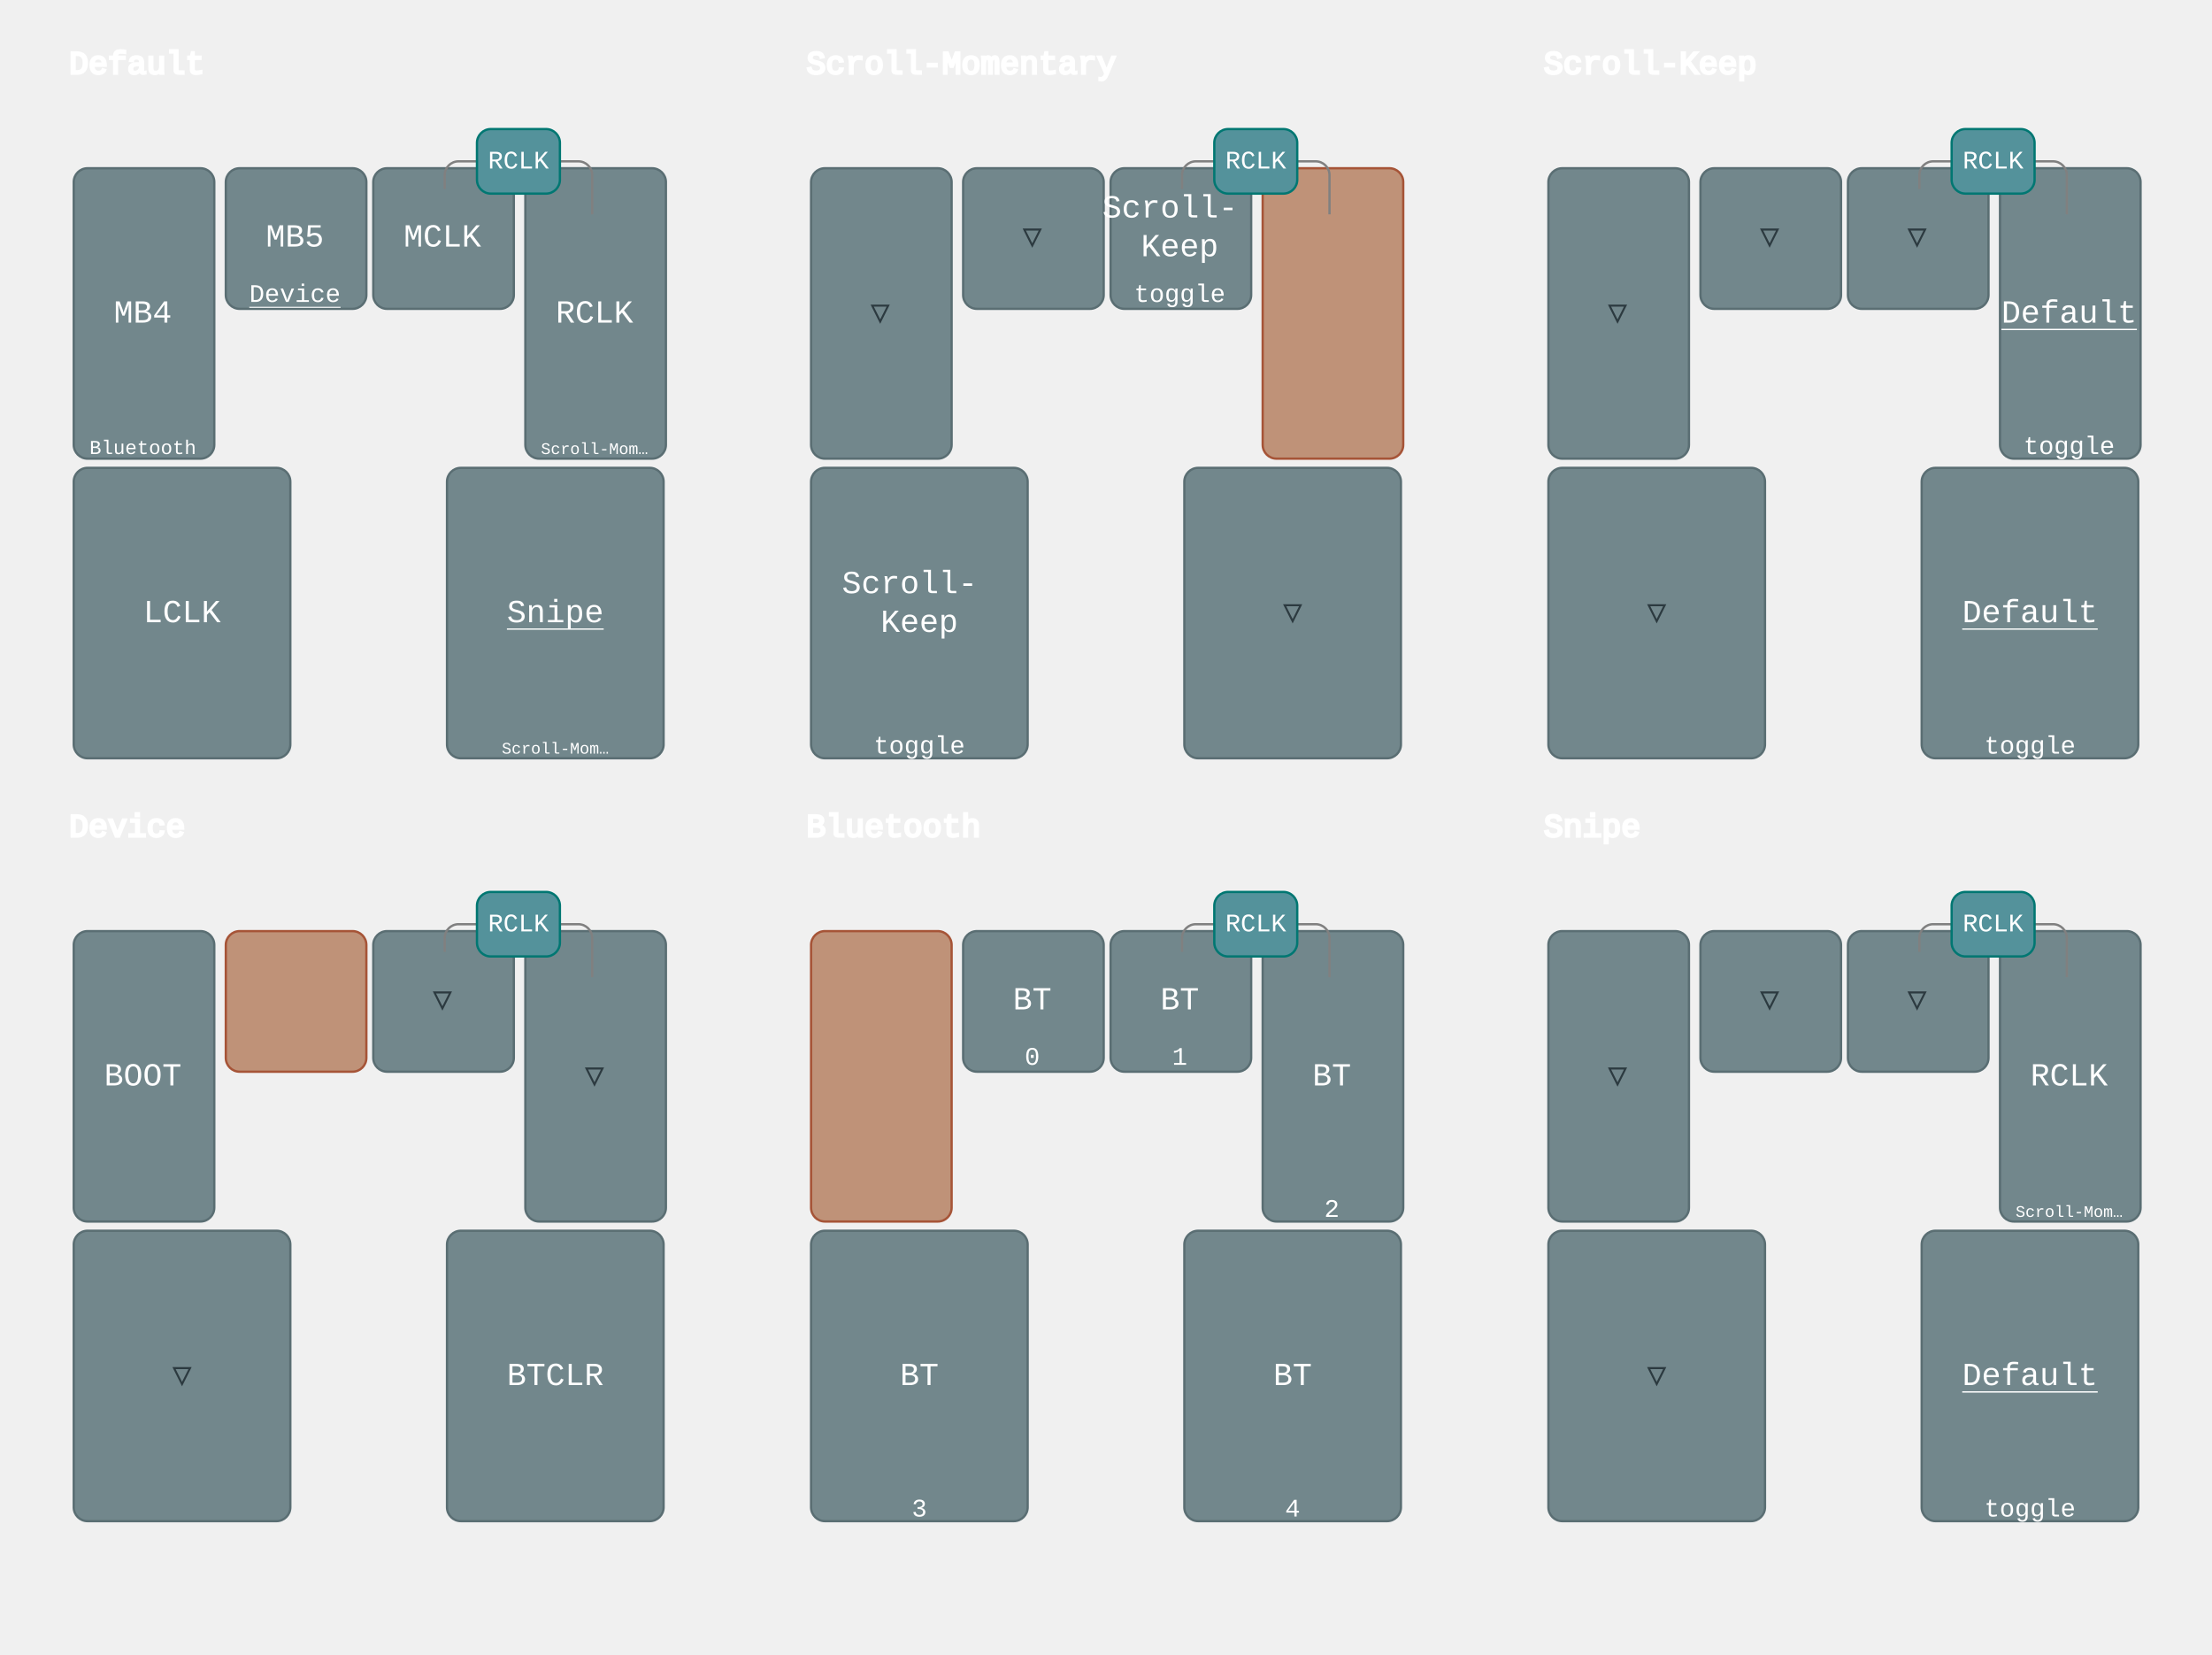
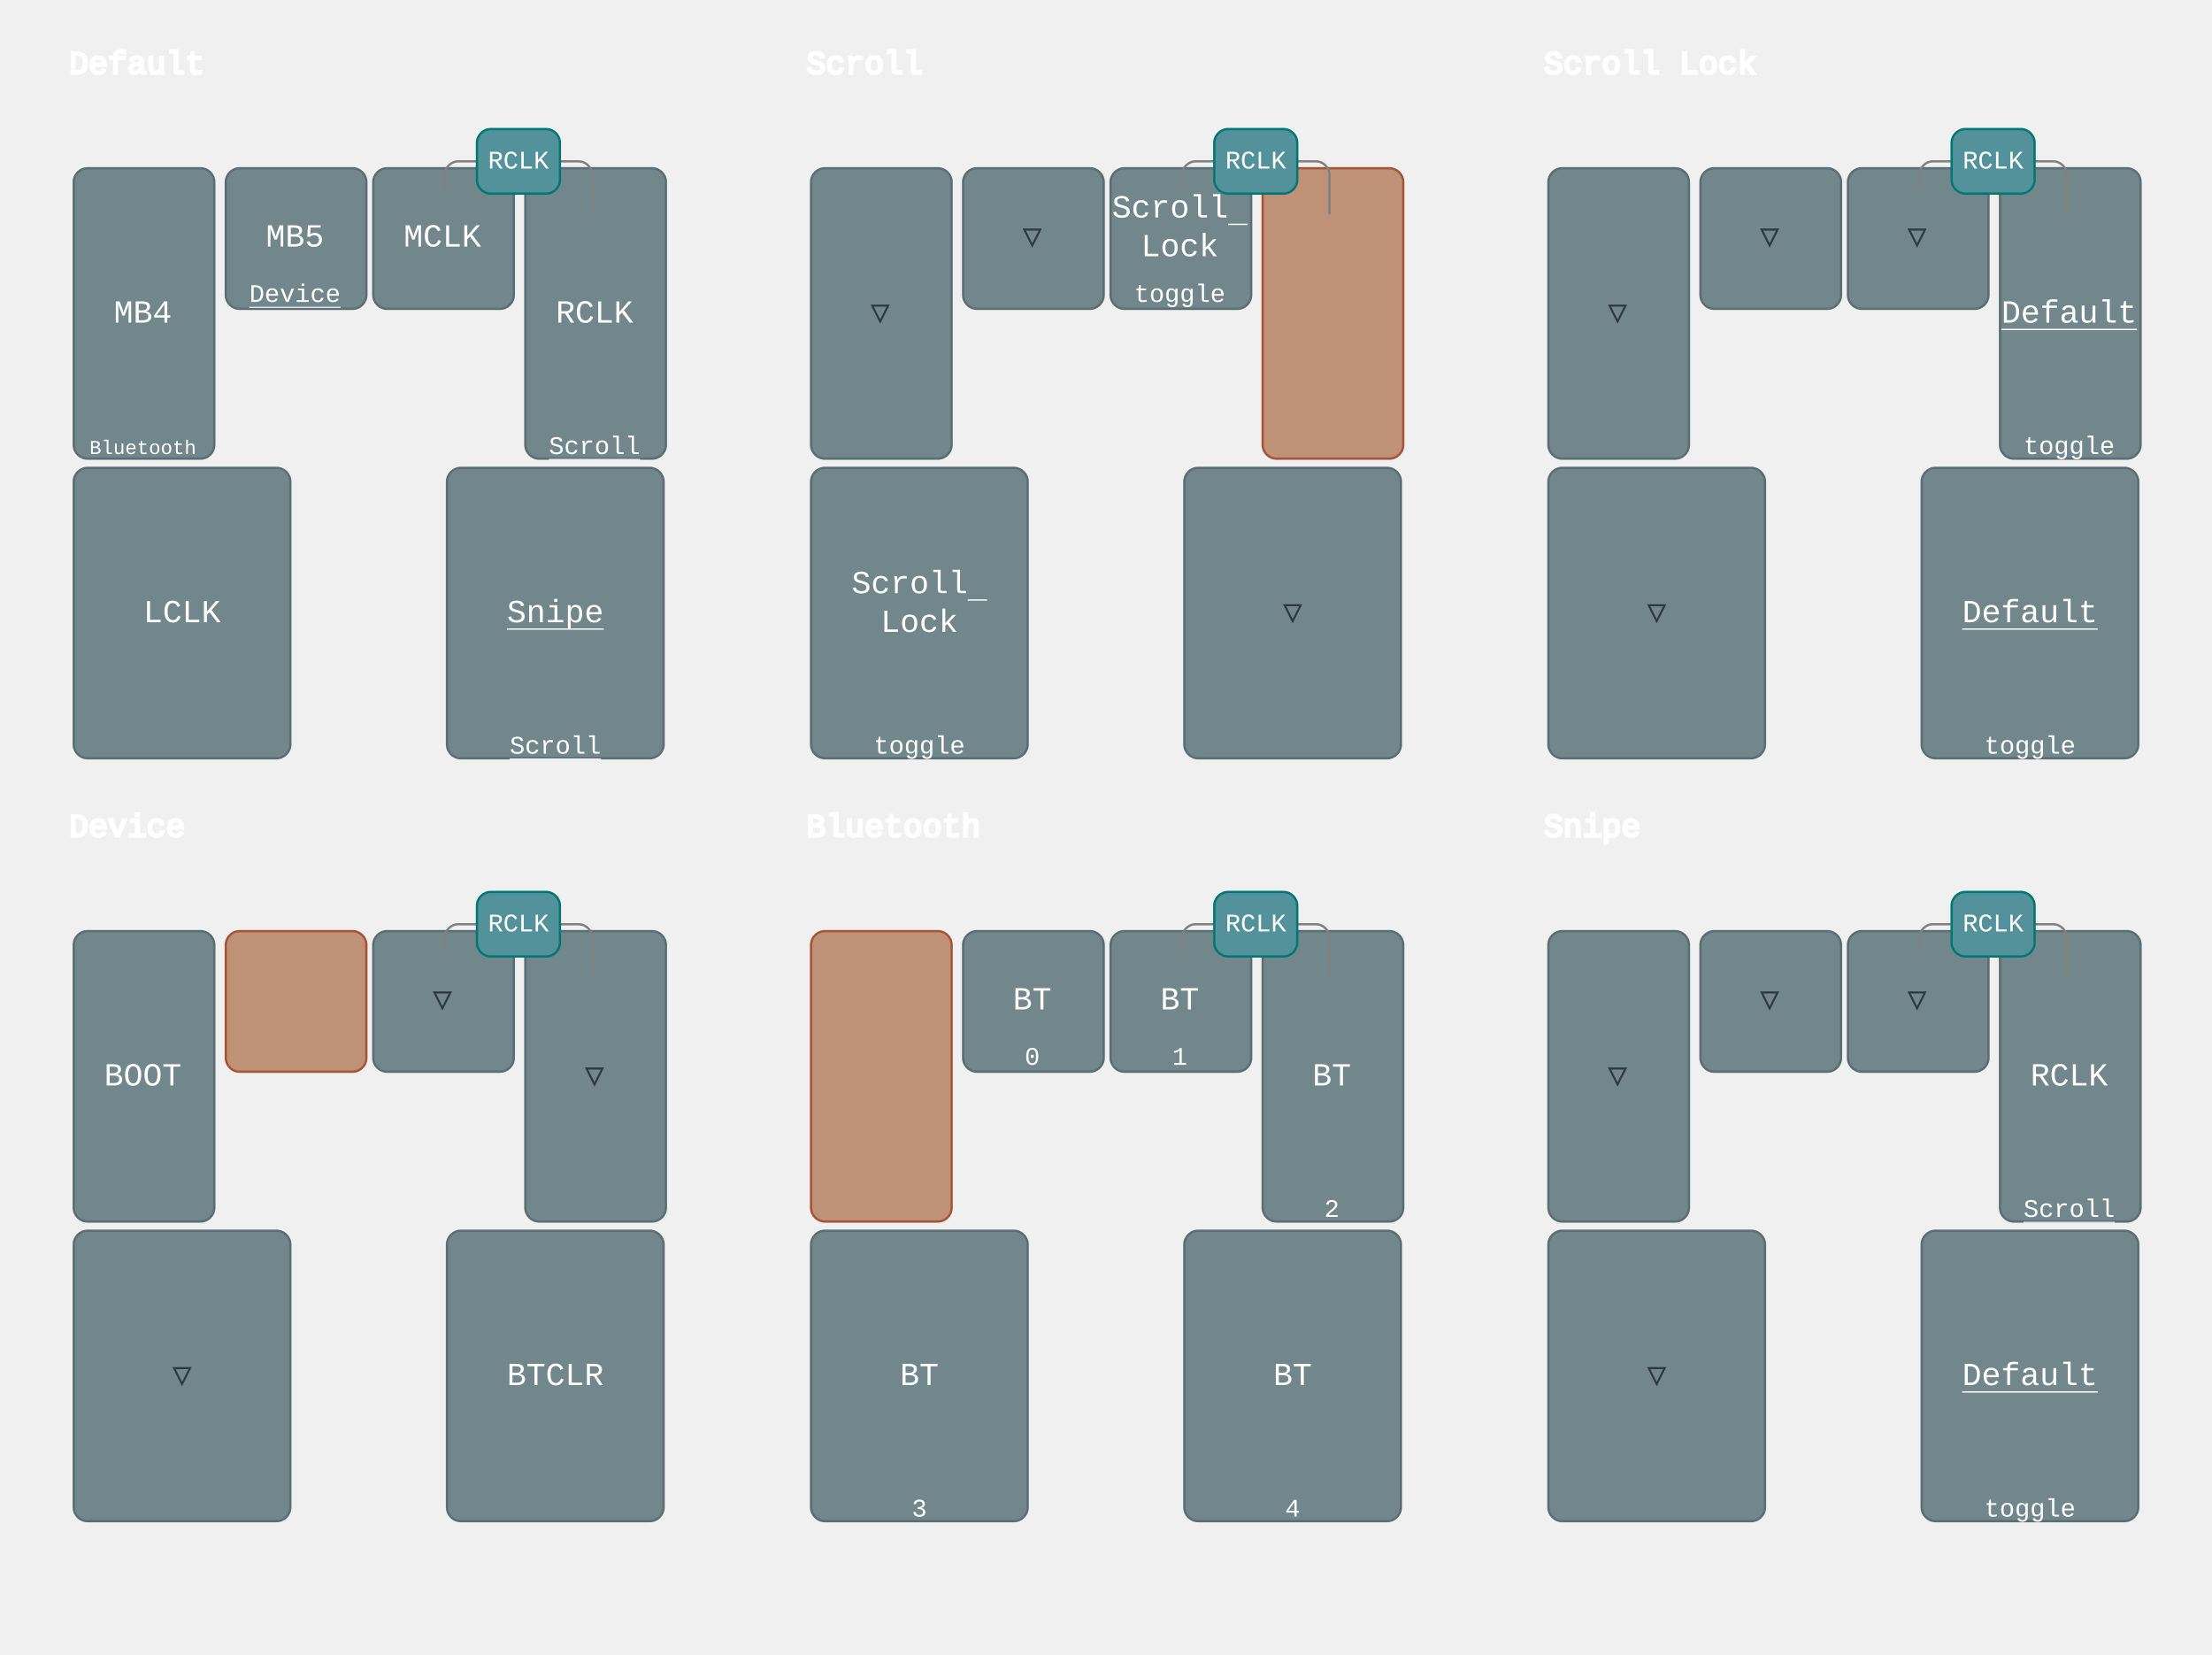
<svg xmlns="http://www.w3.org/2000/svg" width="960" height="718" viewBox="0 0 960 718" class="keymap">
  <style>svg path {
    fill: inherit;
}
svg.keymap {
    font-family: Menlo,SFMono-Regular,Consolas,Liberation Mono,monospace;
    font-size: 14px;
    font-kerning: normal;
    text-rendering: optimizeLegibility;
    fill: #FFF;
    background: #141F26;
}
rect.key {
    fill: #72878C;
    stroke: #5A6E73;
    stroke-width: 1;
}
rect.side {
    filter: brightness(90%);
}
rect.combo, rect.combo-separate {
    fill: #54929b;
    stroke: #007772;
}
rect.held, rect.combo.held {
    stroke: #A65437;
    fill: #BF9278;
}
rect.ghost, rect.combo.ghost {
    stroke-dasharray: 4, 4;
    stroke-width: 2;
}
text {
    text-anchor: middle;
    dominant-baseline: middle;
}
text.label {
    text-anchor: start;
    stroke: white;
    paint-order: stroke;
}
text.combo, text.hold, text.shifted, text.left, text.right, text.tl, text.tr, text.bl, text.br {
    font-size: 11px;
}
text.hold, text.bl, text.br {
    text-anchor: middle;
    dominant-baseline: auto;
}
text.shifted, text.tl, text.tr {
    text-anchor: middle;
    dominant-baseline: hanging;
}
text.left, text.tl, text.bl {
    text-anchor: start;
}
text.right, text.tr, text.br {
    text-anchor: end;
}
text.layer-activator {
    text-decoration: underline;
}
text.combo.hold, text.combo.shifted, text.combo.left, text.combo.right {
    font-size: 8px;
}
text.trans {
    fill: #2C3A40;
}
path.combo {
    stroke-width: 1;
    stroke: gray;
    fill: none;
}
.icon-tabler &gt; path {
    fill: inherit;
    stroke: inherit;
    stroke-width: 2;
}
.icon-tabler &gt; path[stroke="none"][fill="none"] {
    visibility: hidden;
}</style>
  <g transform="translate(30, 0)" class="layer-Default">
    <text x="0" y="28" class="label" id="Default">Default</text>
    <g transform="translate(0, 71)">
      <g transform="translate(32, 65)" class="key keypos-0">
        <rect rx="6" ry="6" x="-30" y="-63" width="61" height="126" class="key" />
        <text x="0" y="0" class="key tap">MB4</text>
        <a href="#Bluetooth">
          <text x="0" y="61" class="key hold layer-activator">
            <tspan style="font-size: 78%">Bluetooth</tspan>
          </text>
        </a>
      </g>
      <g transform="translate(98, 32)" class="key keypos-1">
        <rect rx="6" ry="6" x="-30" y="-30" width="61" height="61" class="key" />
        <text x="0" y="0" class="key tap">MB5</text>
        <a href="#Device">
          <text x="0" y="28" class="key hold layer-activator">Device</text>
        </a>
      </g>
      <g transform="translate(162, 32)" class="key keypos-2">
        <rect rx="6" ry="6" x="-30" y="-30" width="61" height="61" class="key" />
        <text x="0" y="0" class="key tap">MCLK</text>
      </g>
      <g transform="translate(228, 65)" class="key keypos-3">
        <rect rx="6" ry="6" x="-30" y="-63" width="61" height="126" class="key" />
        <text x="0" y="0" class="key tap">RCLK</text>
-         <a href="#Scroll-Momentary">
-           <text x="0" y="61" class="key hold layer-activator">
-             <tspan style="font-size: 64%">Scroll-Mom…</tspan>
-           </text>
+         <a href="#Scroll">
+           <text x="0" y="61" class="key hold layer-activator">Scroll</text>
        </a>
      </g>
      <g transform="translate(49, 195)" class="key keypos-4">
        <rect rx="6" ry="6" x="-47" y="-63" width="94" height="126" class="key" />
        <text x="0" y="0" class="key tap">LCLK</text>
      </g>
      <g transform="translate(211, 195)" class="key keypos-5">
        <rect rx="6" ry="6" x="-47" y="-63" width="94" height="126" class="key" />
        <a href="#Snipe">
          <text x="0" y="0" class="key tap layer-activator">Snipe</text>
        </a>
-         <a href="#Scroll-Momentary">
-           <text x="0" y="61" class="key hold layer-activator">
-             <tspan style="font-size: 64%">Scroll-Mom…</tspan>
-           </text>
-         </a>
-       </g>
-       <g class="combo combopos-0">
-         <path d="M195,-1 h-26 a6.0,6.0 0 0 0 -6.0,6.0 v6" class="combo" />
-         <path d="M195,-1 h26 a6.0,6.0 0 0 1 6.0,6.0 v17" class="combo" />
-         <rect rx="6" ry="6" x="177" y="-15" width="36" height="28" class="combo" />
-         <text x="195" y="-1" class="combo tap">RCLK</text>
-       </g>
-     </g>
-   </g>
-   <g transform="translate(350, 0)" class="layer-Scroll-Momentary">
-     <text x="0" y="28" class="label" id="Scroll-Momentary">Scroll-Momentary</text>
+         <a href="#Scroll">
+           <text x="0" y="61" class="key hold layer-activator">Scroll</text>
+         </a>
+       </g>
+       <g class="combo combopos-0">
+         <path d="M195,-1 h-26 a6.0,6.0 0 0 0 -6.0,6.0 v6" class="combo" />
+         <path d="M195,-1 h26 a6.0,6.0 0 0 1 6.0,6.0 v17" class="combo" />
+         <rect rx="6" ry="6" x="177" y="-15" width="36" height="28" class="combo" />
+         <text x="195" y="-1" class="combo tap">RCLK</text>
+       </g>
+     </g>
+   </g>
+   <g transform="translate(350, 0)" class="layer-Scroll">
+     <text x="0" y="28" class="label" id="Scroll">Scroll</text>
    <g transform="translate(0, 71)">
      <g transform="translate(32, 65)" class="key trans keypos-0">
        <rect rx="6" ry="6" x="-30" y="-63" width="61" height="126" class="key trans" />
        <text x="0" y="0" class="key trans tap">▽</text>
      </g>
      <g transform="translate(98, 32)" class="key trans keypos-1">
        <rect rx="6" ry="6" x="-30" y="-30" width="61" height="61" class="key trans" />
        <text x="0" y="0" class="key trans tap">▽</text>
      </g>
      <g transform="translate(162, 32)" class="key keypos-2">
        <rect rx="6" ry="6" x="-30" y="-30" width="61" height="61" class="key" />
-         <text x="0" y="0" class="key tap">
-           <tspan x="0" dy="-0.9em">Scroll-</tspan>
-           <tspan x="0" dy="1.2em">Keep</tspan>
-         </text>
+         <a href="#Scroll-Lock">
+           <text x="0" y="0" class="key tap layer-activator">
+             <tspan x="0" dy="-0.9em">Scroll</tspan>
+             <tspan x="0" dy="1.2em">Lock</tspan>
+           </text>
+         </a>
        <text x="0" y="28" class="key hold">toggle</text>
      </g>
      <g transform="translate(228, 65)" class="key held keypos-3">
        <rect rx="6" ry="6" x="-30" y="-63" width="61" height="126" class="key held" />
      </g>
      <g transform="translate(49, 195)" class="key keypos-4">
        <rect rx="6" ry="6" x="-47" y="-63" width="94" height="126" class="key" />
-         <text x="0" y="0" class="key tap">
-           <tspan x="0" dy="-0.9em">Scroll-</tspan>
-           <tspan x="0" dy="1.2em">Keep</tspan>
-         </text>
+         <a href="#Scroll-Lock">
+           <text x="0" y="0" class="key tap layer-activator">
+             <tspan x="0" dy="-0.9em">Scroll</tspan>
+             <tspan x="0" dy="1.2em">Lock</tspan>
+           </text>
+         </a>
        <text x="0" y="61" class="key hold">toggle</text>
      </g>
      <g transform="translate(211, 195)" class="key trans keypos-5">
        <rect rx="6" ry="6" x="-47" y="-63" width="94" height="126" class="key trans" />
        <text x="0" y="0" class="key trans tap">▽</text>
      </g>
      <g class="combo combopos-0">
        <path d="M195,-1 h-26 a6.0,6.0 0 0 0 -6.0,6.0 v6" class="combo" />
        <path d="M195,-1 h26 a6.0,6.0 0 0 1 6.0,6.0 v17" class="combo" />
        <rect rx="6" ry="6" x="177" y="-15" width="36" height="28" class="combo" />
        <text x="195" y="-1" class="combo tap">RCLK</text>
      </g>
    </g>
  </g>
-   <g transform="translate(670, 0)" class="layer-Scroll-Keep">
-     <text x="0" y="28" class="label" id="Scroll-Keep">Scroll-Keep</text>
+   <g transform="translate(670, 0)" class="layer-Scroll Lock">
+     <text x="0" y="28" class="label" id="Scroll-Lock">Scroll Lock</text>
    <g transform="translate(0, 71)">
      <g transform="translate(32, 65)" class="key trans keypos-0">
        <rect rx="6" ry="6" x="-30" y="-63" width="61" height="126" class="key trans" />
        <text x="0" y="0" class="key trans tap">▽</text>
      </g>
      <g transform="translate(98, 32)" class="key trans keypos-1">
        <rect rx="6" ry="6" x="-30" y="-30" width="61" height="61" class="key trans" />
        <text x="0" y="0" class="key trans tap">▽</text>
      </g>
      <g transform="translate(162, 32)" class="key trans keypos-2">
        <rect rx="6" ry="6" x="-30" y="-30" width="61" height="61" class="key trans" />
        <text x="0" y="0" class="key trans tap">▽</text>
      </g>
      <g transform="translate(228, 65)" class="key keypos-3">
        <rect rx="6" ry="6" x="-30" y="-63" width="61" height="126" class="key" />
        <a href="#Default">
          <text x="0" y="0" class="key tap layer-activator">Default</text>
        </a>
        <text x="0" y="61" class="key hold">toggle</text>
      </g>
      <g transform="translate(49, 195)" class="key trans keypos-4">
        <rect rx="6" ry="6" x="-47" y="-63" width="94" height="126" class="key trans" />
        <text x="0" y="0" class="key trans tap">▽</text>
      </g>
      <g transform="translate(211, 195)" class="key keypos-5">
        <rect rx="6" ry="6" x="-47" y="-63" width="94" height="126" class="key" />
        <a href="#Default">
          <text x="0" y="0" class="key tap layer-activator">Default</text>
        </a>
        <text x="0" y="61" class="key hold">toggle</text>
      </g>
      <g class="combo combopos-0">
        <path d="M195,-1 h-26 a6.0,6.0 0 0 0 -6.0,6.0 v6" class="combo" />
        <path d="M195,-1 h26 a6.0,6.0 0 0 1 6.0,6.0 v17" class="combo" />
        <rect rx="6" ry="6" x="177" y="-15" width="36" height="28" class="combo" />
        <text x="195" y="-1" class="combo tap">RCLK</text>
      </g>
    </g>
  </g>
  <g transform="translate(30, 331)" class="layer-Device">
    <text x="0" y="28" class="label" id="Device">Device</text>
    <g transform="translate(0, 71)">
      <g transform="translate(32, 65)" class="key keypos-0">
        <rect rx="6" ry="6" x="-30" y="-63" width="61" height="126" class="key" />
        <text x="0" y="0" class="key tap">BOOT</text>
      </g>
      <g transform="translate(98, 32)" class="key held keypos-1">
        <rect rx="6" ry="6" x="-30" y="-30" width="61" height="61" class="key held" />
      </g>
      <g transform="translate(162, 32)" class="key trans keypos-2">
        <rect rx="6" ry="6" x="-30" y="-30" width="61" height="61" class="key trans" />
        <text x="0" y="0" class="key trans tap">▽</text>
      </g>
      <g transform="translate(228, 65)" class="key trans keypos-3">
        <rect rx="6" ry="6" x="-30" y="-63" width="61" height="126" class="key trans" />
        <text x="0" y="0" class="key trans tap">▽</text>
      </g>
      <g transform="translate(49, 195)" class="key trans keypos-4">
        <rect rx="6" ry="6" x="-47" y="-63" width="94" height="126" class="key trans" />
        <text x="0" y="0" class="key trans tap">▽</text>
      </g>
      <g transform="translate(211, 195)" class="key keypos-5">
        <rect rx="6" ry="6" x="-47" y="-63" width="94" height="126" class="key" />
        <text x="0" y="0" class="key tap">BTCLR</text>
      </g>
      <g class="combo combopos-0">
        <path d="M195,-1 h-26 a6.0,6.0 0 0 0 -6.0,6.0 v6" class="combo" />
        <path d="M195,-1 h26 a6.0,6.0 0 0 1 6.0,6.0 v17" class="combo" />
        <rect rx="6" ry="6" x="177" y="-15" width="36" height="28" class="combo" />
        <text x="195" y="-1" class="combo tap">RCLK</text>
      </g>
    </g>
  </g>
  <g transform="translate(350, 331)" class="layer-Bluetooth">
    <text x="0" y="28" class="label" id="Bluetooth">Bluetooth</text>
    <g transform="translate(0, 71)">
      <g transform="translate(32, 65)" class="key held keypos-0">
        <rect rx="6" ry="6" x="-30" y="-63" width="61" height="126" class="key held" />
      </g>
      <g transform="translate(98, 32)" class="key keypos-1">
        <rect rx="6" ry="6" x="-30" y="-30" width="61" height="61" class="key" />
        <text x="0" y="0" class="key tap">BT</text>
        <text x="0" y="28" class="key hold">0</text>
      </g>
      <g transform="translate(162, 32)" class="key keypos-2">
        <rect rx="6" ry="6" x="-30" y="-30" width="61" height="61" class="key" />
        <text x="0" y="0" class="key tap">BT</text>
        <text x="0" y="28" class="key hold">1</text>
      </g>
      <g transform="translate(228, 65)" class="key keypos-3">
        <rect rx="6" ry="6" x="-30" y="-63" width="61" height="126" class="key" />
        <text x="0" y="0" class="key tap">BT</text>
        <text x="0" y="61" class="key hold">2</text>
      </g>
      <g transform="translate(49, 195)" class="key keypos-4">
        <rect rx="6" ry="6" x="-47" y="-63" width="94" height="126" class="key" />
        <text x="0" y="0" class="key tap">BT</text>
        <text x="0" y="61" class="key hold">3</text>
      </g>
      <g transform="translate(211, 195)" class="key keypos-5">
        <rect rx="6" ry="6" x="-47" y="-63" width="94" height="126" class="key" />
        <text x="0" y="0" class="key tap">BT</text>
        <text x="0" y="61" class="key hold">4</text>
      </g>
      <g class="combo combopos-0">
        <path d="M195,-1 h-26 a6.0,6.0 0 0 0 -6.0,6.0 v6" class="combo" />
        <path d="M195,-1 h26 a6.0,6.0 0 0 1 6.0,6.0 v17" class="combo" />
        <rect rx="6" ry="6" x="177" y="-15" width="36" height="28" class="combo" />
        <text x="195" y="-1" class="combo tap">RCLK</text>
      </g>
    </g>
  </g>
  <g transform="translate(670, 331)" class="layer-Snipe">
    <text x="0" y="28" class="label" id="Snipe">Snipe</text>
    <g transform="translate(0, 71)">
      <g transform="translate(32, 65)" class="key trans keypos-0">
        <rect rx="6" ry="6" x="-30" y="-63" width="61" height="126" class="key trans" />
        <text x="0" y="0" class="key trans tap">▽</text>
      </g>
      <g transform="translate(98, 32)" class="key trans keypos-1">
        <rect rx="6" ry="6" x="-30" y="-30" width="61" height="61" class="key trans" />
        <text x="0" y="0" class="key trans tap">▽</text>
      </g>
      <g transform="translate(162, 32)" class="key trans keypos-2">
        <rect rx="6" ry="6" x="-30" y="-30" width="61" height="61" class="key trans" />
        <text x="0" y="0" class="key trans tap">▽</text>
      </g>
      <g transform="translate(228, 65)" class="key keypos-3">
        <rect rx="6" ry="6" x="-30" y="-63" width="61" height="126" class="key" />
        <text x="0" y="0" class="key tap">RCLK</text>
-         <a href="#Scroll-Momentary">
-           <text x="0" y="61" class="key hold layer-activator">
-             <tspan style="font-size: 64%">Scroll-Mom…</tspan>
-           </text>
+         <a href="#Scroll">
+           <text x="0" y="61" class="key hold layer-activator">Scroll</text>
        </a>
      </g>
      <g transform="translate(49, 195)" class="key trans keypos-4">
        <rect rx="6" ry="6" x="-47" y="-63" width="94" height="126" class="key trans" />
        <text x="0" y="0" class="key trans tap">▽</text>
      </g>
      <g transform="translate(211, 195)" class="key keypos-5">
        <rect rx="6" ry="6" x="-47" y="-63" width="94" height="126" class="key" />
        <a href="#Default">
          <text x="0" y="0" class="key tap layer-activator">Default</text>
        </a>
        <text x="0" y="61" class="key hold">toggle</text>
      </g>
      <g class="combo combopos-0">
        <path d="M195,-1 h-26 a6.0,6.0 0 0 0 -6.0,6.0 v6" class="combo" />
        <path d="M195,-1 h26 a6.0,6.0 0 0 1 6.0,6.0 v17" class="combo" />
        <rect rx="6" ry="6" x="177" y="-15" width="36" height="28" class="combo" />
        <text x="195" y="-1" class="combo tap">RCLK</text>
      </g>
    </g>
  </g>
</svg>
